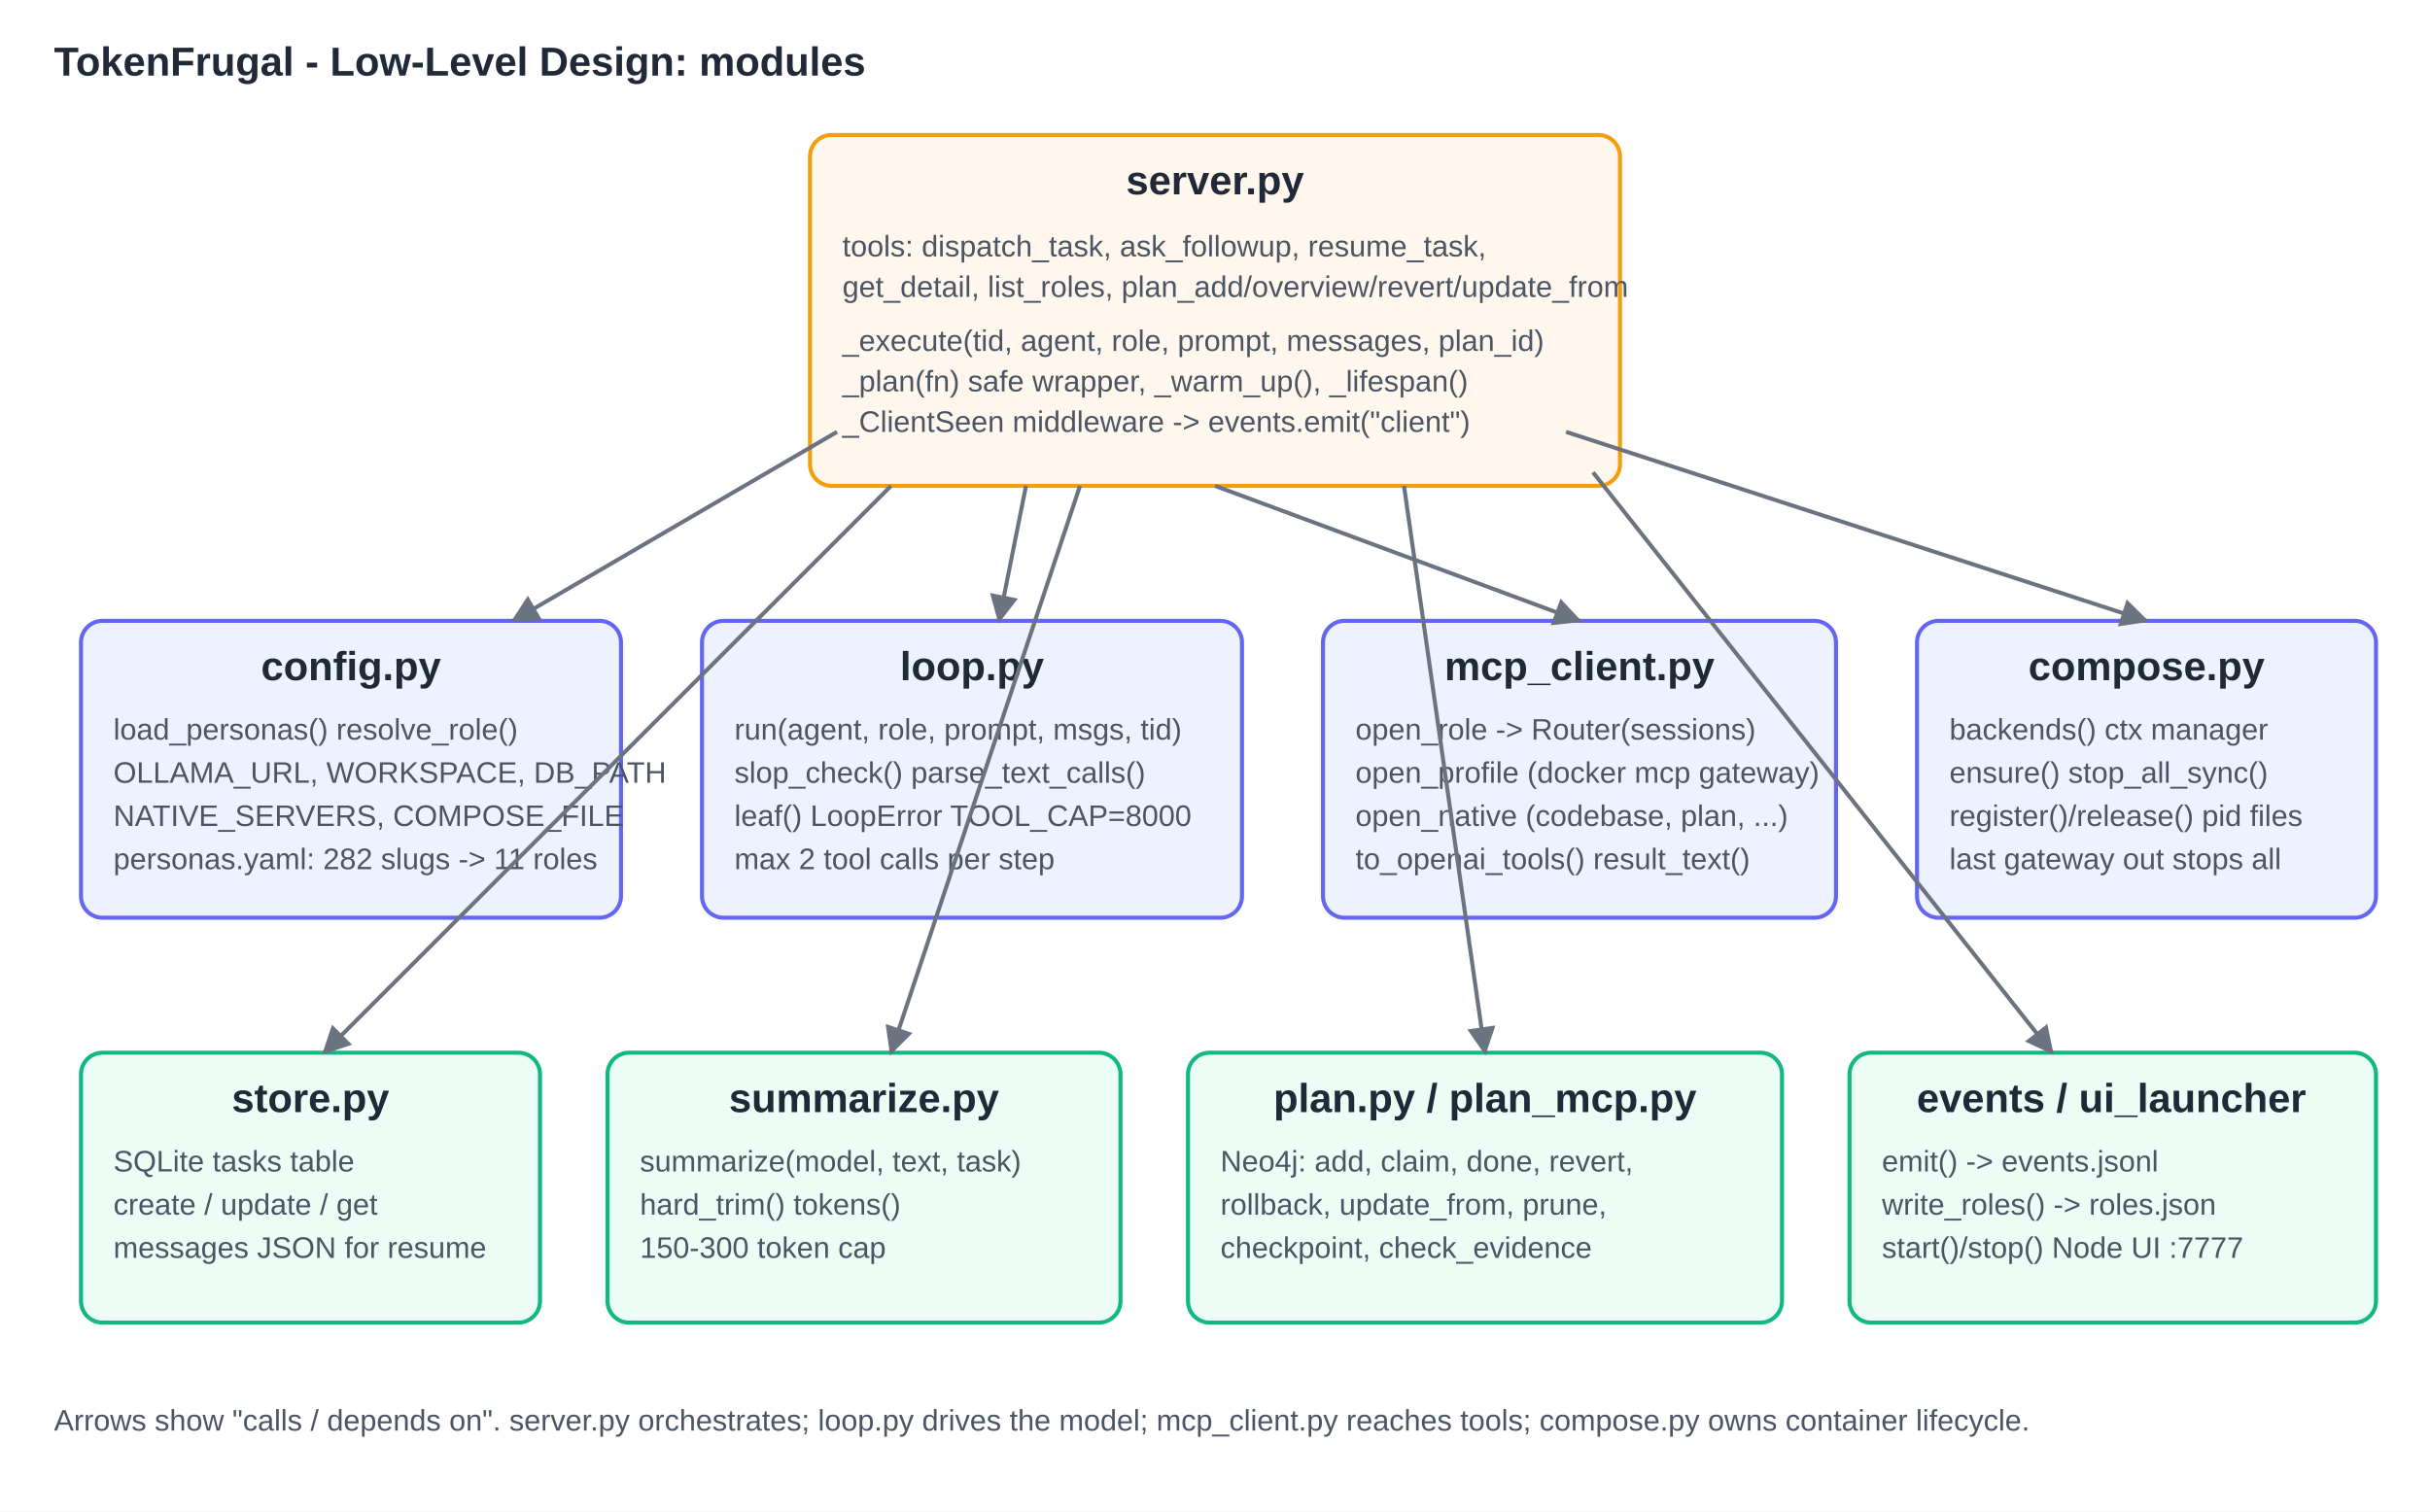
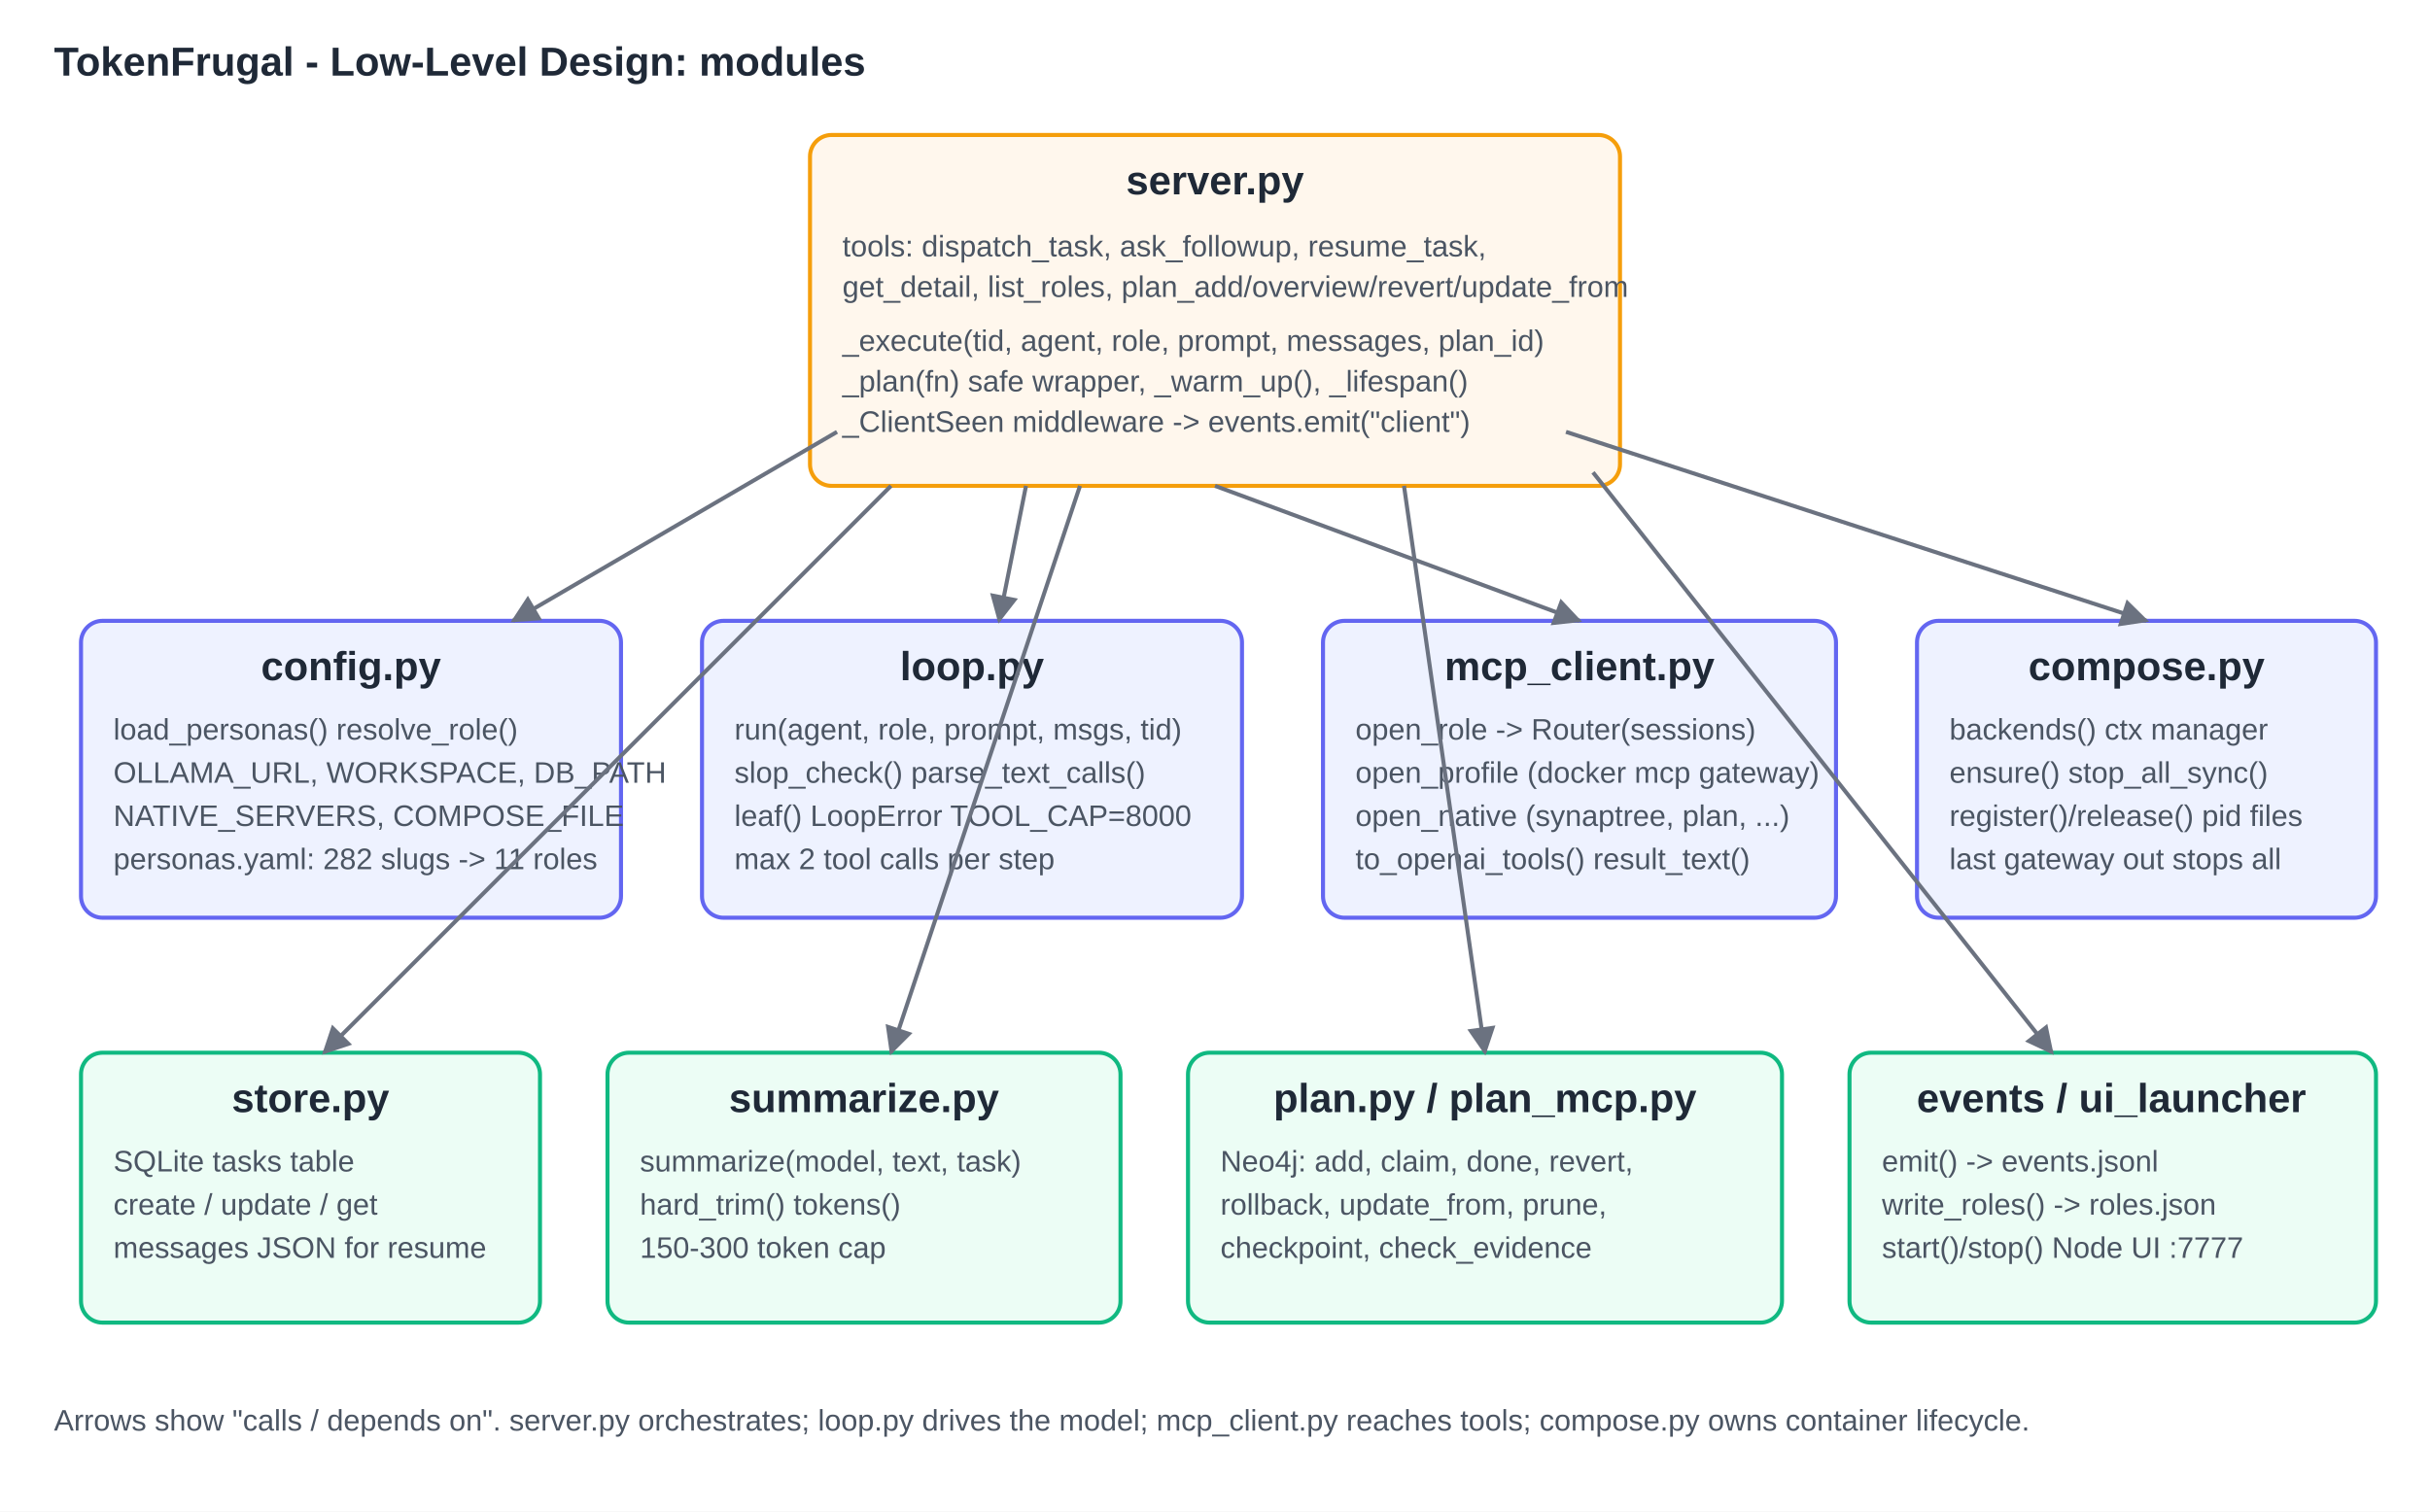
<svg xmlns="http://www.w3.org/2000/svg" viewBox="0 0 900 560" width="900" height="560">
  <style>text{font-family:Segoe UI,Arial,sans-serif;font-size:13px;fill:#1f2937}.t{font-size:15px;font-weight:600}.s{font-size:11px;fill:#4b5563}.b{fill:#eef2ff;stroke:#6366f1;stroke-width:1.5}.g{fill:#ecfdf5;stroke:#10b981;stroke-width:1.5}.o{fill:#fff7ed;stroke:#f59e0b;stroke-width:1.5}.l{stroke:#6b7280;stroke-width:1.5;fill:none;marker-end:url(#a)}</style>
  <defs>
    <marker id="a" viewBox="0 0 10 10" refX="9" refY="5" markerWidth="7" markerHeight="7" orient="auto">
      <path d="M0 0L10 5L0 10z" fill="#6b7280" />
    </marker>
  </defs>
  <rect width="100%" height="100%" fill="#fff" />
  <text x="20" y="28" class="t">TokenFrugal - Low-Level Design: modules</text>
  <rect x="300" y="50" width="300" height="130" rx="8" class="o" />
  <text x="450" y="72" text-anchor="middle" class="t">server.py</text>
  <text x="312" y="95" class="s">tools: dispatch_task, ask_followup, resume_task,</text>
  <text x="312" y="110" class="s">get_detail, list_roles, plan_add/overview/revert/update_from</text>
  <text x="312" y="130" class="s">_execute(tid, agent, role, prompt, messages, plan_id)</text>
  <text x="312" y="145" class="s">_plan(fn) safe wrapper, _warm_up(), _lifespan()</text>
  <text x="312" y="160" class="s">_ClientSeen middleware -&gt; events.emit("client")</text>
  <rect x="30" y="230" width="200" height="110" rx="8" class="b" />
  <text x="130" y="252" text-anchor="middle" class="t">config.py</text>
  <text x="42" y="274" class="s">load_personas()  resolve_role()</text>
  <text x="42" y="290" class="s">OLLAMA_URL, WORKSPACE, DB_PATH</text>
  <text x="42" y="306" class="s">NATIVE_SERVERS, COMPOSE_FILE</text>
  <text x="42" y="322" class="s">personas.yaml: 282 slugs -&gt; 11 roles</text>
  <rect x="260" y="230" width="200" height="110" rx="8" class="b" />
  <text x="360" y="252" text-anchor="middle" class="t">loop.py</text>
  <text x="272" y="274" class="s">run(agent, role, prompt, msgs, tid)</text>
  <text x="272" y="290" class="s">slop_check()  parse_text_calls()</text>
  <text x="272" y="306" class="s">leaf()  LoopError  TOOL_CAP=8000</text>
  <text x="272" y="322" class="s">max 2 tool calls per step</text>
  <rect x="490" y="230" width="190" height="110" rx="8" class="b" />
  <text x="585" y="252" text-anchor="middle" class="t">mcp_client.py</text>
  <text x="502" y="274" class="s">open_role -&gt; Router(sessions)</text>
  <text x="502" y="290" class="s">open_profile (docker mcp gateway)</text>
-   <text x="502" y="306" class="s">open_native (codebase, plan, ...)</text>
+   <text x="502" y="306" class="s">open_native (synaptree, plan, ...)</text>
  <text x="502" y="322" class="s">to_openai_tools()  result_text()</text>
  <rect x="710" y="230" width="170" height="110" rx="8" class="b" />
  <text x="795" y="252" text-anchor="middle" class="t">compose.py</text>
  <text x="722" y="274" class="s">backends() ctx manager</text>
  <text x="722" y="290" class="s">ensure()  stop_all_sync()</text>
  <text x="722" y="306" class="s">register()/release() pid files</text>
  <text x="722" y="322" class="s">last gateway out stops all</text>
  <rect x="30" y="390" width="170" height="100" rx="8" class="g" />
  <text x="115" y="412" text-anchor="middle" class="t">store.py</text>
  <text x="42" y="434" class="s">SQLite tasks table</text>
  <text x="42" y="450" class="s">create / update / get</text>
  <text x="42" y="466" class="s">messages JSON for resume</text>
  <rect x="225" y="390" width="190" height="100" rx="8" class="g" />
  <text x="320" y="412" text-anchor="middle" class="t">summarize.py</text>
  <text x="237" y="434" class="s">summarize(model, text, task)</text>
  <text x="237" y="450" class="s">hard_trim()  tokens()</text>
  <text x="237" y="466" class="s">150-300 token cap</text>
  <rect x="440" y="390" width="220" height="100" rx="8" class="g" />
  <text x="550" y="412" text-anchor="middle" class="t">plan.py / plan_mcp.py</text>
  <text x="452" y="434" class="s">Neo4j: add, claim, done, revert,</text>
  <text x="452" y="450" class="s">rollback, update_from, prune,</text>
  <text x="452" y="466" class="s">checkpoint, check_evidence</text>
  <rect x="685" y="390" width="195" height="100" rx="8" class="g" />
  <text x="782" y="412" text-anchor="middle" class="t">events / ui_launcher</text>
  <text x="697" y="434" class="s">emit() -&gt; events.jsonl</text>
  <text x="697" y="450" class="s">write_roles() -&gt; roles.json</text>
  <text x="697" y="466" class="s">start()/stop() Node UI :7777</text>
  <path class="l" d="M380 180L370 230" />
  <path class="l" d="M310 160L190 230" />
  <path class="l" d="M450 180L585 230" />
  <path class="l" d="M580 160L795 230" />
  <path class="l" d="M330 180L120 390" />
  <path class="l" d="M400 180L330 390" />
  <path class="l" d="M520 180L550 390" />
  <path class="l" d="M590 175L760 390" />
  <text x="20" y="530" class="s">Arrows show "calls / depends on". server.py orchestrates; loop.py drives the model; mcp_client.py reaches tools; compose.py owns container lifecycle.</text>
</svg>
